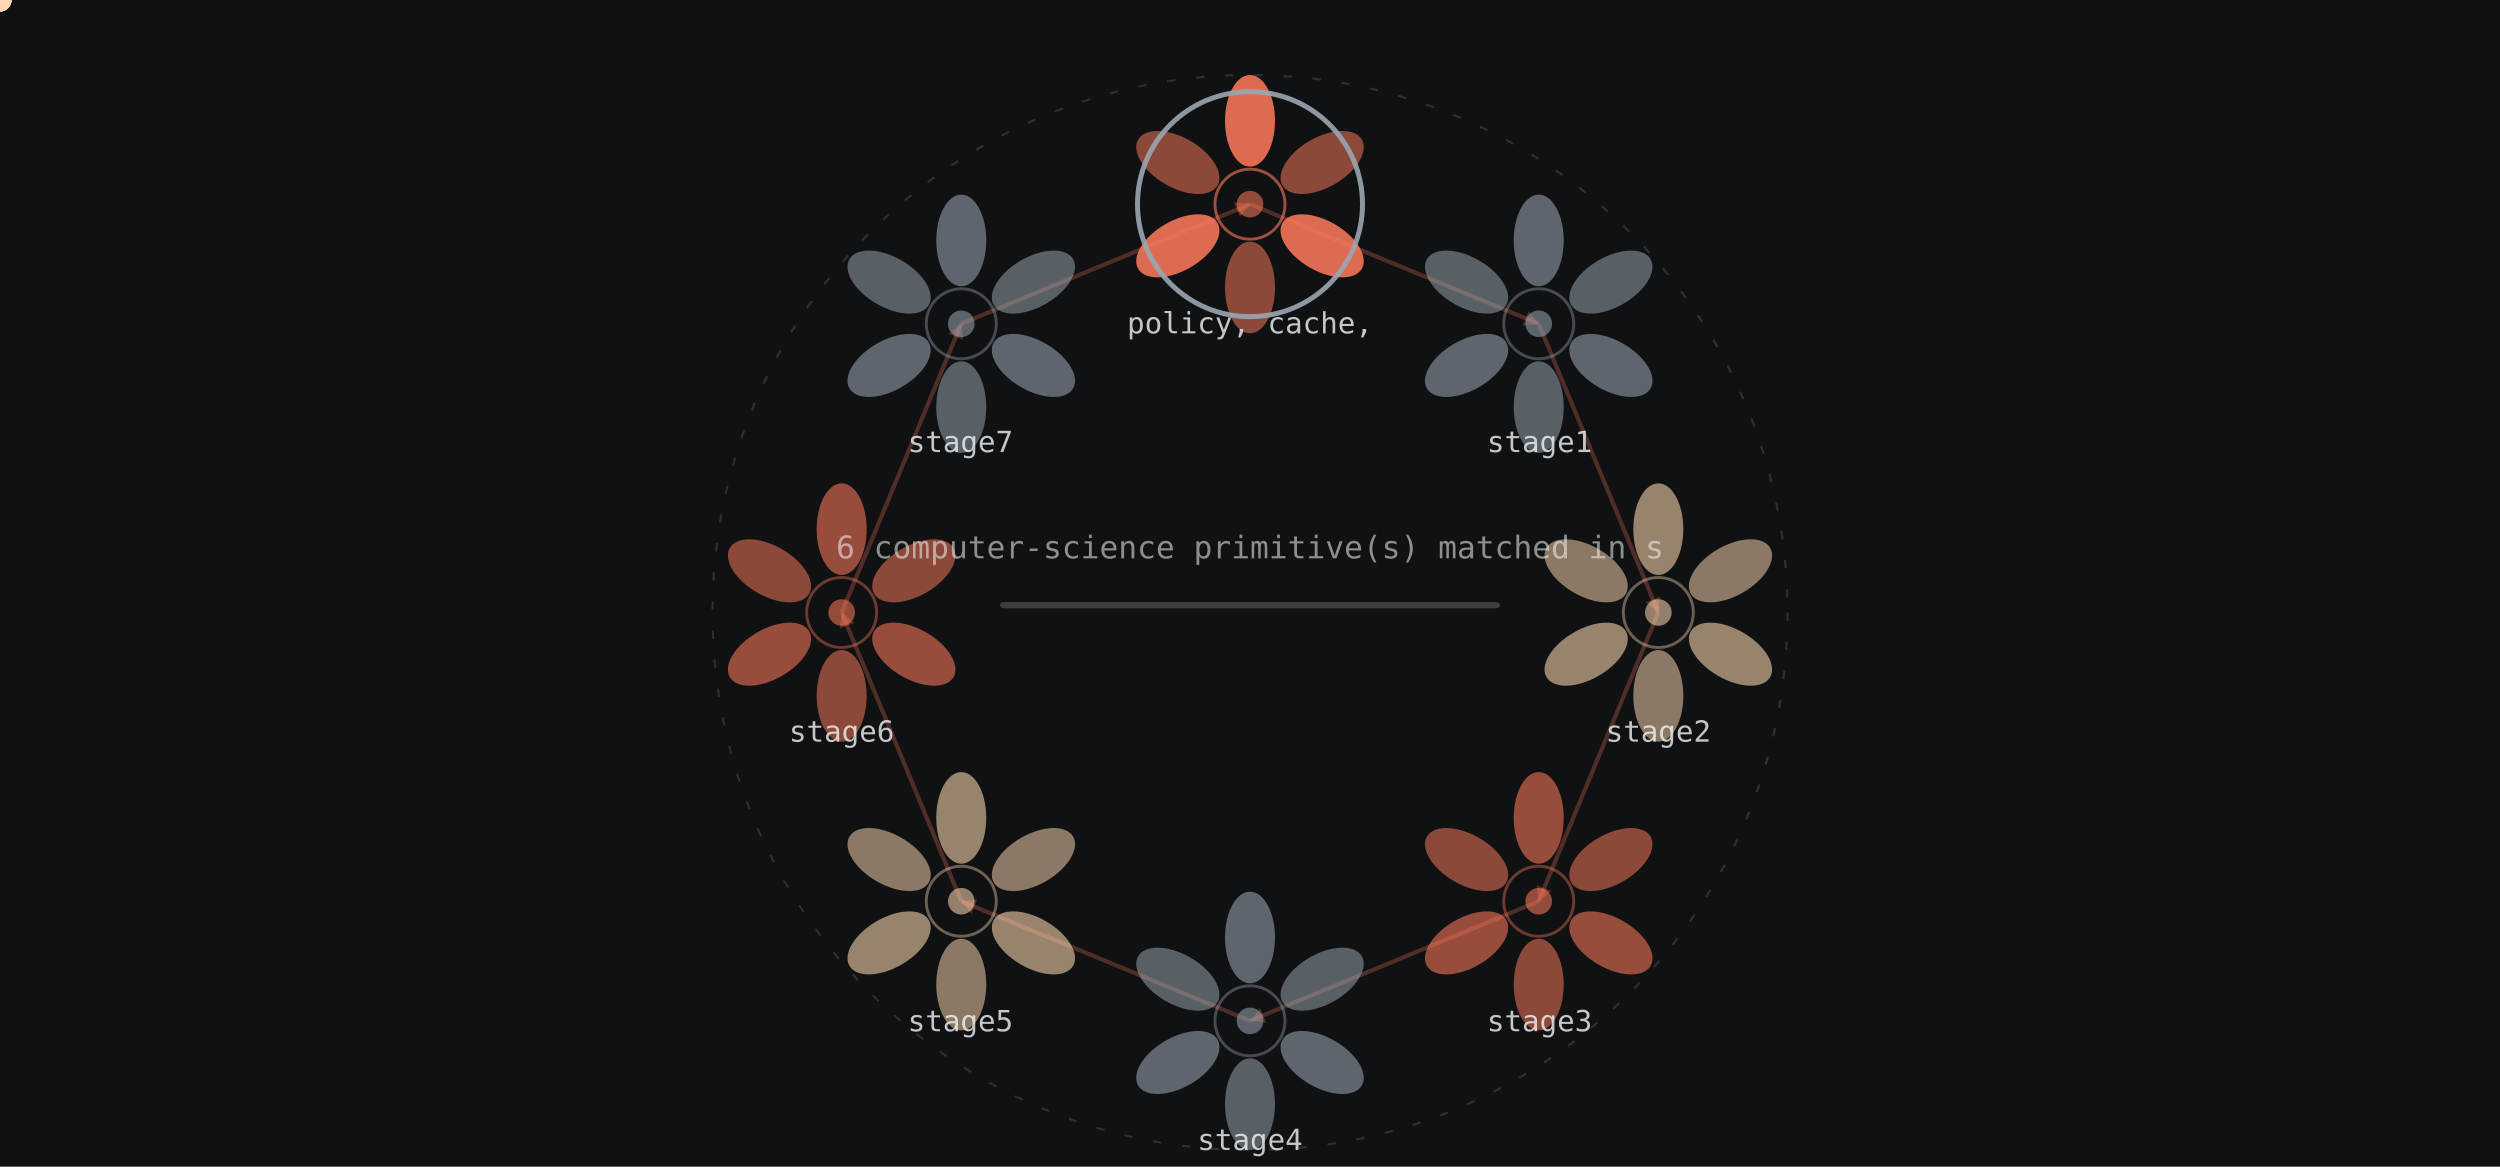
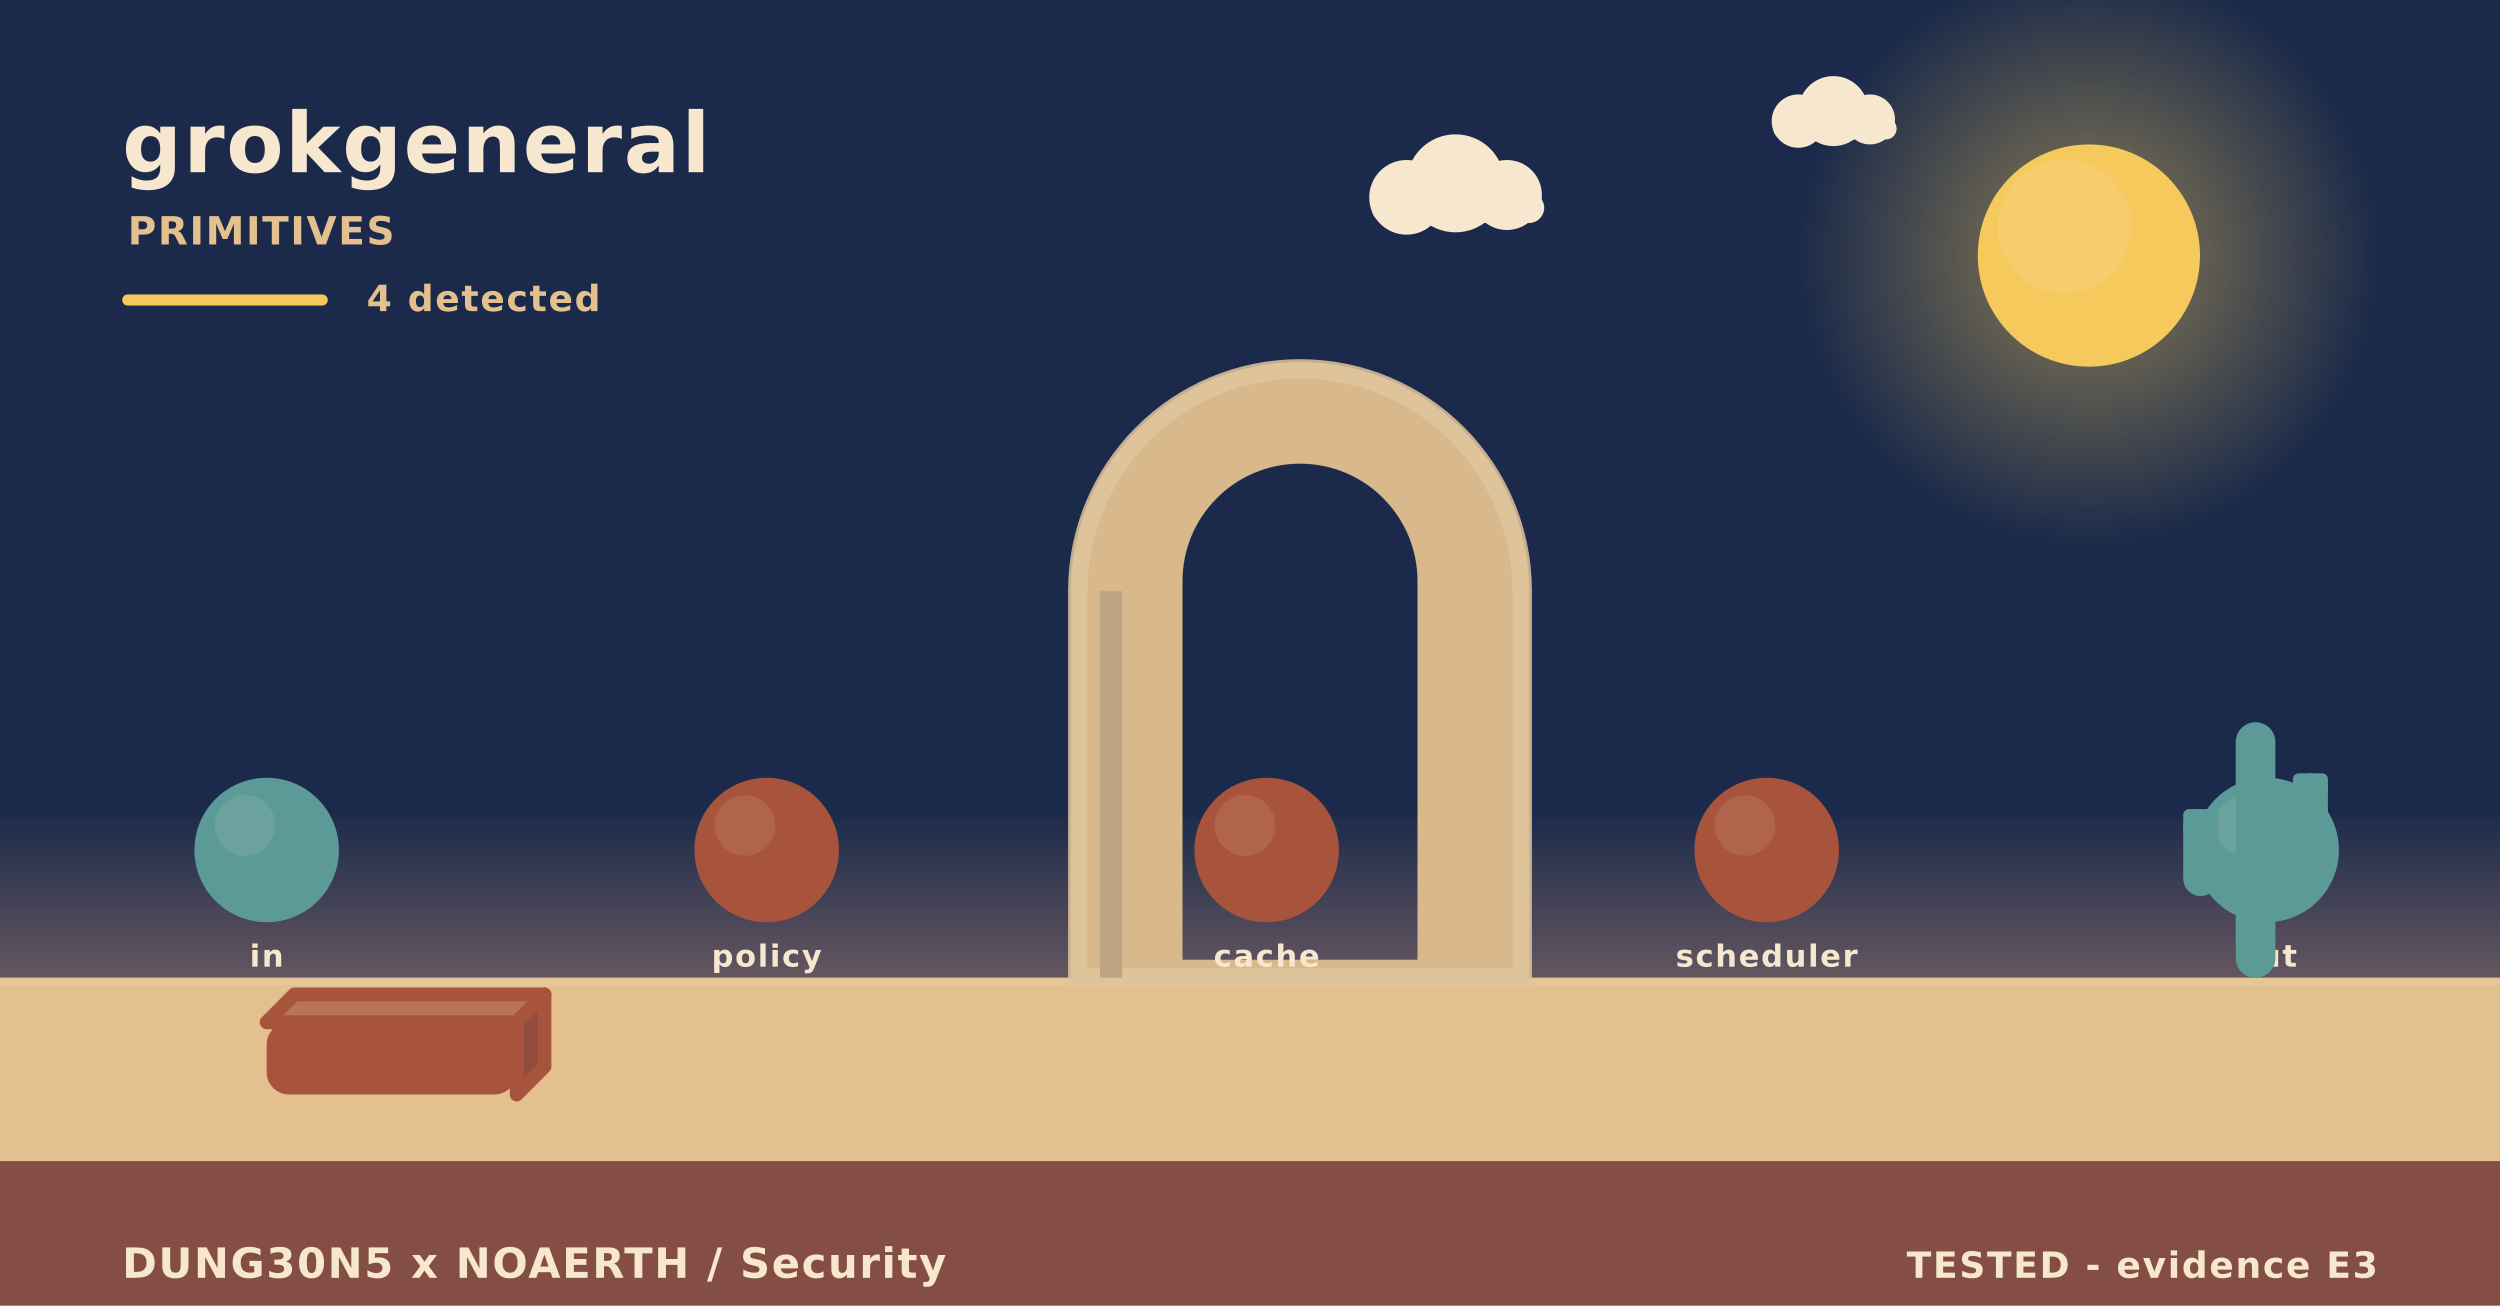
- <svg xmlns="http://www.w3.org/2000/svg" viewBox="0 0 1200 560" width="1200" height="560" role="img" aria-label="grokgeneral state machine">
-   <rect width="1200" height="560" fill="#0f1113" />
-   <defs>
-     <linearGradient id="gs" x1="0" y1="0" x2="1" y2="1">
-       <stop offset="0%" stop-color="#ff7a5c" />
-       <stop offset="100%" stop-color="#9aa5b1" />
-     </linearGradient>
-   </defs>
-   <circle cx="600.00" cy="294.00" r="258.00" fill="none" stroke="rgba(241,243,245,0.140)" stroke-width="1.00" opacity="1.00" stroke-dasharray="4 10" />
-   <line x1="600.00" y1="98.00" x2="738.59" y2="155.41" stroke="rgba(255,122,92,0.500)" stroke-width="2.00" opacity="0.55" />
-   <polygon points="738.59,155.41 733.76,149.29 730.86,156.32" fill="rgba(255,122,92,0.500)" opacity="0.55" />
-   <g opacity="0.9">
-     <circle cx="0.00" cy="0.00" r="5.50" fill="#ffd8b1" opacity="1.00" />
-     <animateTransform attributeName="transform" type="translate" values="600.00,98.00 738.59,155.41" dur="7.4s" begin="0.0s" repeatCount="indefinite" />
-     <animateTransform attributeName="transform" type="translate" values="738.59,155.41 600.00,98.00" dur="7.4s" begin="3.7s" repeatCount="indefinite" />
+ <svg xmlns="http://www.w3.org/2000/svg" width="900" height="470" viewBox="0 0 900 470" role="img" aria-label="grokgeneral - how it behaves">
+   <linearGradient id="skys" x1="0" y1="0" x2="0" y2="1">
+     <stop offset="0" stop-color="#1b2a4a" />
+     <stop offset="0.62" stop-color="#1b2a4a" />
+     <stop offset="1" stop-color="#f3ad8a" />
+   </linearGradient>
+   <rect width="900" height="470" fill="url(#skys)" />
+   <radialGradient id="suns">
+     <stop offset="0.35" stop-color="#f5c95c" stop-opacity="0.34" />
+     <stop offset="1" stop-color="#f5c95c" stop-opacity="0" />
+   </radialGradient>
+   <circle cx="752" cy="92" r="104" fill="url(#suns)" />
+   <circle cx="752" cy="92" r="40" fill="#f5c95c" />
+   <circle cx="743.2" cy="81.6" r="24" fill="#f5d27e" opacity="0.5" />
+   <g>
+     <circle cx="524" cy="66" r="17.64" fill="#f6e7ce" />
+     <circle cx="506.36" cy="71.04" r="13.44" fill="#f6e7ce" />
+     <circle cx="542.48" cy="70.2" r="12.6" fill="#f6e7ce" />
+     <rect x="493.76" y="69.36" width="62.16" height="10.92" rx="5.46" fill="#f6e7ce" />
+     <animateTransform attributeName="transform" type="translate" values="0 0;24 0;0 0" dur="36s" begin="0s" repeatCount="indefinite" />
  </g>
-   <line x1="738.59" y1="155.41" x2="796.00" y2="294.00" stroke="rgba(255,122,92,0.500)" stroke-width="2.00" opacity="0.55" />
-   <polygon points="796.00,294.00 796.91,286.26 789.89,289.17" fill="rgba(255,122,92,0.500)" opacity="0.55" />
-   <g opacity="0.9">
-     <circle cx="0.00" cy="0.00" r="5.50" fill="#ffd8b1" opacity="1.00" />
-     <animateTransform attributeName="transform" type="translate" values="738.59,155.41 796.00,294.00" dur="7.4s" begin="0.925s" repeatCount="indefinite" />
-     <animateTransform attributeName="transform" type="translate" values="796.00,294.00 738.59,155.41" dur="7.4s" begin="4.625s" repeatCount="indefinite" />
+   <g>
+     <circle cx="660" cy="40" r="12.6" fill="#f6e7ce" />
+     <circle cx="647.4" cy="43.6" r="9.6" fill="#f6e7ce" />
+     <circle cx="673.2" cy="43" r="9" fill="#f6e7ce" />
+     <rect x="638.4" y="42.4" width="44.4" height="7.8" rx="3.9" fill="#f6e7ce" />
+     <animateTransform attributeName="transform" type="translate" values="0 0;-18 0;0 0" dur="46s" begin="3s" repeatCount="indefinite" />
  </g>
-   <line x1="796.00" y1="294.00" x2="738.59" y2="432.59" stroke="rgba(255,122,92,0.500)" stroke-width="2.00" opacity="0.55" />
-   <polygon points="738.59,432.59 744.71,427.76 737.68,424.86" fill="rgba(255,122,92,0.500)" opacity="0.55" />
-   <g opacity="0.9">
-     <circle cx="0.00" cy="0.00" r="5.50" fill="#ffd8b1" opacity="1.00" />
-     <animateTransform attributeName="transform" type="translate" values="796.00,294.00 738.59,432.59" dur="7.4s" begin="1.85s" repeatCount="indefinite" />
-     <animateTransform attributeName="transform" type="translate" values="738.59,432.59 796.00,294.00" dur="7.4s" begin="5.55s" repeatCount="indefinite" />
+   <rect x="0" y="352" width="900" height="118" fill="#e3c08d" />
+   <rect x="0" y="352" width="900" height="3" fill="#e6c596" />
+   <text x="44" y="62" font-family="Verdana,DejaVu Sans,sans-serif" font-size="30" font-weight="700" letter-spacing="0.6" fill="#f6e7ce" text-anchor="start">grokgeneral</text>
+   <text x="46" y="88" font-family="Verdana,DejaVu Sans,sans-serif" font-size="14" font-weight="700" letter-spacing="0.6" fill="#e3c08d" text-anchor="start">PRIMITIVES</text>
+   <rect x="44" y="106" width="74" height="4" rx="2" fill="#f5c95c" />
+   <text x="132" y="112" font-family="Verdana,DejaVu Sans,sans-serif" font-size="13" font-weight="700" letter-spacing="0.6" fill="#e3c08d" text-anchor="start">4 detected</text>
+   <path d="M388,352 L388,212.8 A80,80 0 0 1 548,212.8 L548,352 Z M423.2,348 L423.2,209.22 A44.8,44.8 0 0 1 512.8,209.22 L512.8,348 Z" fill="#d9b98c" fill-rule="evenodd" stroke="#d9b98c" stroke-width="5" stroke-linejoin="round" />
+   <path d="M388,352 L388,212.8 A80,80 0 0 1 548,212.8 L548,352 Z" fill="none" stroke="#e0c49c" stroke-width="7" stroke-linecap="round" opacity="0.85" />
+   <rect x="396" y="212.8" width="8" height="139.2" fill="#bea583" />
+   <circle cx="96" cy="306" r="26" fill="#5b9a97" />
+   <circle cx="88.2" cy="297.16" r="10.92" fill="#7aa9a2" opacity="0.55" />
+   <text x="96" y="348" font-family="Verdana,DejaVu Sans,sans-serif" font-size="11" font-weight="700" letter-spacing="0.6" fill="#f6e7ce" text-anchor="middle">in</text>
+   <g>
+     <circle cx="276" cy="306" r="26" fill="#a8543c" />
+     <circle cx="268.2" cy="297.16" r="10.92" fill="#b87159" opacity="0.55" />
+     <animate attributeName="opacity" values="0.8;1;0.8" dur="4.6s" begin="0s" repeatCount="indefinite" />
  </g>
-   <line x1="738.59" y1="432.59" x2="600.00" y2="490.00" stroke="rgba(255,122,92,0.500)" stroke-width="2.00" opacity="0.55" />
-   <polygon points="600.00,490.00 607.74,490.91 604.83,483.89" fill="rgba(255,122,92,0.500)" opacity="0.55" />
-   <g opacity="0.9">
-     <circle cx="0.00" cy="0.00" r="5.50" fill="#ffd8b1" opacity="1.00" />
-     <animateTransform attributeName="transform" type="translate" values="738.59,432.59 600.00,490.00" dur="7.4s" begin="2.775s" repeatCount="indefinite" />
-     <animateTransform attributeName="transform" type="translate" values="600.00,490.00 738.59,432.59" dur="7.4s" begin="6.475s" repeatCount="indefinite" />
+   <text x="276" y="348" font-family="Verdana,DejaVu Sans,sans-serif" font-size="11" font-weight="700" letter-spacing="0.6" fill="#f6e7ce" text-anchor="middle">policy</text>
+   <g>
+     <circle cx="456" cy="306" r="26" fill="#a8543c" />
+     <circle cx="448.2" cy="297.16" r="10.92" fill="#b87159" opacity="0.55" />
+     <animate attributeName="opacity" values="0.8;1;0.8" dur="5.2s" begin="0s" repeatCount="indefinite" />
  </g>
-   <line x1="600.00" y1="490.00" x2="461.41" y2="432.59" stroke="rgba(255,122,92,0.500)" stroke-width="2.00" opacity="0.55" />
-   <polygon points="461.41,432.59 466.24,438.71 469.14,431.68" fill="rgba(255,122,92,0.500)" opacity="0.55" />
-   <g opacity="0.9">
-     <circle cx="0.00" cy="0.00" r="5.50" fill="#ffd8b1" opacity="1.00" />
-     <animateTransform attributeName="transform" type="translate" values="600.00,490.00 461.41,432.59" dur="7.4s" begin="3.7s" repeatCount="indefinite" />
-     <animateTransform attributeName="transform" type="translate" values="461.41,432.59 600.00,490.00" dur="7.4s" begin="7.4s" repeatCount="indefinite" />
+   <text x="456" y="348" font-family="Verdana,DejaVu Sans,sans-serif" font-size="11" font-weight="700" letter-spacing="0.6" fill="#f6e7ce" text-anchor="middle">cache</text>
+   <g>
+     <circle cx="636" cy="306" r="26" fill="#a8543c" />
+     <circle cx="628.2" cy="297.16" r="10.92" fill="#b87159" opacity="0.55" />
+     <animate attributeName="opacity" values="0.8;1;0.8" dur="5.8s" begin="0s" repeatCount="indefinite" />
  </g>
-   <line x1="461.41" y1="432.59" x2="404.00" y2="294.00" stroke="rgba(255,122,92,0.500)" stroke-width="2.00" opacity="0.55" />
-   <polygon points="404.00,294.00 403.09,301.74 410.11,298.83" fill="rgba(255,122,92,0.500)" opacity="0.55" />
-   <g opacity="0.9">
-     <circle cx="0.00" cy="0.00" r="5.50" fill="#ffd8b1" opacity="1.00" />
-     <animateTransform attributeName="transform" type="translate" values="461.41,432.59 404.00,294.00" dur="7.4s" begin="4.625s" repeatCount="indefinite" />
-     <animateTransform attributeName="transform" type="translate" values="404.00,294.00 461.41,432.59" dur="7.4s" begin="8.325s" repeatCount="indefinite" />
-   </g>
-   <line x1="404.00" y1="294.00" x2="461.41" y2="155.41" stroke="rgba(255,122,92,0.500)" stroke-width="2.00" opacity="0.55" />
-   <polygon points="461.41,155.41 455.29,160.24 462.32,163.14" fill="rgba(255,122,92,0.500)" opacity="0.55" />
-   <g opacity="0.9">
-     <circle cx="0.00" cy="0.00" r="5.50" fill="#ffd8b1" opacity="1.00" />
-     <animateTransform attributeName="transform" type="translate" values="404.00,294.00 461.41,155.41" dur="7.4s" begin="5.55s" repeatCount="indefinite" />
-     <animateTransform attributeName="transform" type="translate" values="461.41,155.41 404.00,294.00" dur="7.4s" begin="9.25s" repeatCount="indefinite" />
-   </g>
-   <line x1="461.41" y1="155.41" x2="600.00" y2="98.00" stroke="rgba(255,122,92,0.500)" stroke-width="2.00" opacity="0.55" />
-   <polygon points="600.00,98.00 592.26,97.09 595.17,104.11" fill="rgba(255,122,92,0.500)" opacity="0.55" />
-   <g opacity="0.9">
-     <circle cx="0.00" cy="0.00" r="5.50" fill="#ffd8b1" opacity="1.00" />
-     <animateTransform attributeName="transform" type="translate" values="461.41,155.41 600.00,98.00" dur="7.4s" begin="6.475s" repeatCount="indefinite" />
-     <animateTransform attributeName="transform" type="translate" values="600.00,98.00 461.41,155.41" dur="7.4s" begin="10.175s" repeatCount="indefinite" />
-   </g>
-   <ellipse cx="600.00" cy="58.00" rx="12.00" ry="22.00" fill="rgba(255,122,92,0.900)" opacity="0.95" transform="rotate(0.0 600.00 58.00)" />
-   <ellipse cx="634.64" cy="78.00" rx="12.00" ry="22.00" fill="rgba(255,122,92,0.550)" opacity="0.95" transform="rotate(60.0 634.64 78.00)" />
-   <ellipse cx="634.64" cy="118.00" rx="12.00" ry="22.00" fill="rgba(255,122,92,0.900)" opacity="0.95" transform="rotate(120.0 634.64 118.00)" />
-   <ellipse cx="600.00" cy="138.00" rx="12.00" ry="22.00" fill="rgba(255,122,92,0.550)" opacity="0.95" transform="rotate(180.0 600.00 138.00)" />
-   <ellipse cx="565.36" cy="118.00" rx="12.00" ry="22.00" fill="rgba(255,122,92,0.900)" opacity="0.95" transform="rotate(240.0 565.36 118.00)" />
-   <ellipse cx="565.36" cy="78.00" rx="12.00" ry="22.00" fill="rgba(255,122,92,0.550)" opacity="0.95" transform="rotate(300.0 565.36 78.00)" />
-   <circle cx="600.00" cy="98.00" r="16.80" fill="none" stroke="rgba(255,122,92,0.900)" stroke-width="1.40" opacity="0.66" />
-   <circle cx="600.00" cy="98.00" r="6.40" fill="rgba(255,122,92,0.550)" opacity="1.00" />
-   <text x="600" y="160" font-family="ui-monospace,Menlo,monospace" font-size="14" fill="rgba(241,243,245,0.800)" text-anchor="middle">policy, cache,</text>
-   <g>
-     <circle cx="600.00" cy="98.00" r="54.00" fill="none" stroke="#9aa5b1" stroke-width="2.40" opacity="0.90" />
-     <animate attributeName="opacity" values="0.25;1.0;0.25" dur="14.8s" begin="0.0s" repeatCount="indefinite" />
-   </g>
-   <ellipse cx="738.59" cy="115.41" rx="12.00" ry="22.00" fill="rgba(154,165,177,0.600)" opacity="0.95" transform="rotate(0.0 738.59 115.41)" />
-   <ellipse cx="773.23" cy="135.41" rx="12.00" ry="22.00" fill="rgba(154,165,177,0.550)" opacity="0.95" transform="rotate(60.0 773.23 135.41)" />
-   <ellipse cx="773.23" cy="175.41" rx="12.00" ry="22.00" fill="rgba(154,165,177,0.600)" opacity="0.95" transform="rotate(120.0 773.23 175.41)" />
-   <ellipse cx="738.59" cy="195.41" rx="12.00" ry="22.00" fill="rgba(154,165,177,0.550)" opacity="0.95" transform="rotate(180.0 738.59 195.41)" />
-   <ellipse cx="703.95" cy="175.41" rx="12.00" ry="22.00" fill="rgba(154,165,177,0.600)" opacity="0.95" transform="rotate(240.0 703.95 175.41)" />
-   <ellipse cx="703.95" cy="135.41" rx="12.00" ry="22.00" fill="rgba(154,165,177,0.550)" opacity="0.95" transform="rotate(300.0 703.95 135.41)" />
-   <circle cx="738.59" cy="155.41" r="16.80" fill="none" stroke="rgba(154,165,177,0.600)" stroke-width="1.40" opacity="0.66" />
-   <circle cx="738.59" cy="155.41" r="6.40" fill="rgba(154,165,177,0.550)" opacity="1.00" />
-   <text x="739" y="217" font-family="ui-monospace,Menlo,monospace" font-size="14" fill="rgba(241,243,245,0.800)" text-anchor="middle">stage1</text>
-   <ellipse cx="796.00" cy="254.00" rx="12.00" ry="22.00" fill="rgba(255,216,177,0.600)" opacity="0.95" transform="rotate(0.0 796.00 254.00)" />
-   <ellipse cx="830.64" cy="274.00" rx="12.00" ry="22.00" fill="rgba(255,216,177,0.550)" opacity="0.95" transform="rotate(60.0 830.64 274.00)" />
-   <ellipse cx="830.64" cy="314.00" rx="12.00" ry="22.00" fill="rgba(255,216,177,0.600)" opacity="0.95" transform="rotate(120.0 830.64 314.00)" />
-   <ellipse cx="796.00" cy="334.00" rx="12.00" ry="22.00" fill="rgba(255,216,177,0.550)" opacity="0.95" transform="rotate(180.0 796.00 334.00)" />
-   <ellipse cx="761.36" cy="314.00" rx="12.00" ry="22.00" fill="rgba(255,216,177,0.600)" opacity="0.95" transform="rotate(240.0 761.36 314.00)" />
-   <ellipse cx="761.36" cy="274.00" rx="12.00" ry="22.00" fill="rgba(255,216,177,0.550)" opacity="0.95" transform="rotate(300.0 761.36 274.00)" />
-   <circle cx="796.00" cy="294.00" r="16.80" fill="none" stroke="rgba(255,216,177,0.600)" stroke-width="1.40" opacity="0.66" />
-   <circle cx="796.00" cy="294.00" r="6.40" fill="rgba(255,216,177,0.550)" opacity="1.00" />
-   <text x="796" y="356" font-family="ui-monospace,Menlo,monospace" font-size="14" fill="rgba(241,243,245,0.800)" text-anchor="middle">stage2</text>
-   <ellipse cx="738.59" cy="392.59" rx="12.00" ry="22.00" fill="rgba(255,122,92,0.600)" opacity="0.95" transform="rotate(0.0 738.59 392.59)" />
-   <ellipse cx="773.23" cy="412.59" rx="12.00" ry="22.00" fill="rgba(255,122,92,0.550)" opacity="0.95" transform="rotate(60.0 773.23 412.59)" />
-   <ellipse cx="773.23" cy="452.59" rx="12.00" ry="22.00" fill="rgba(255,122,92,0.600)" opacity="0.95" transform="rotate(120.0 773.23 452.59)" />
-   <ellipse cx="738.59" cy="472.59" rx="12.00" ry="22.00" fill="rgba(255,122,92,0.550)" opacity="0.95" transform="rotate(180.0 738.59 472.59)" />
-   <ellipse cx="703.95" cy="452.59" rx="12.00" ry="22.00" fill="rgba(255,122,92,0.600)" opacity="0.95" transform="rotate(240.0 703.95 452.59)" />
-   <ellipse cx="703.95" cy="412.59" rx="12.00" ry="22.00" fill="rgba(255,122,92,0.550)" opacity="0.95" transform="rotate(300.0 703.95 412.59)" />
-   <circle cx="738.59" cy="432.59" r="16.80" fill="none" stroke="rgba(255,122,92,0.600)" stroke-width="1.40" opacity="0.66" />
-   <circle cx="738.59" cy="432.59" r="6.40" fill="rgba(255,122,92,0.550)" opacity="1.00" />
-   <text x="739" y="495" font-family="ui-monospace,Menlo,monospace" font-size="14" fill="rgba(241,243,245,0.800)" text-anchor="middle">stage3</text>
-   <ellipse cx="600.00" cy="450.00" rx="12.00" ry="22.00" fill="rgba(154,165,177,0.600)" opacity="0.95" transform="rotate(0.0 600.00 450.00)" />
-   <ellipse cx="634.64" cy="470.00" rx="12.00" ry="22.00" fill="rgba(154,165,177,0.550)" opacity="0.95" transform="rotate(60.0 634.64 470.00)" />
-   <ellipse cx="634.64" cy="510.00" rx="12.00" ry="22.00" fill="rgba(154,165,177,0.600)" opacity="0.95" transform="rotate(120.0 634.64 510.00)" />
-   <ellipse cx="600.00" cy="530.00" rx="12.00" ry="22.00" fill="rgba(154,165,177,0.550)" opacity="0.95" transform="rotate(180.0 600.00 530.00)" />
-   <ellipse cx="565.36" cy="510.00" rx="12.00" ry="22.00" fill="rgba(154,165,177,0.600)" opacity="0.95" transform="rotate(240.0 565.36 510.00)" />
-   <ellipse cx="565.36" cy="470.00" rx="12.00" ry="22.00" fill="rgba(154,165,177,0.550)" opacity="0.95" transform="rotate(300.0 565.36 470.00)" />
-   <circle cx="600.00" cy="490.00" r="16.80" fill="none" stroke="rgba(154,165,177,0.600)" stroke-width="1.40" opacity="0.66" />
-   <circle cx="600.00" cy="490.00" r="6.40" fill="rgba(154,165,177,0.550)" opacity="1.00" />
-   <text x="600" y="552" font-family="ui-monospace,Menlo,monospace" font-size="14" fill="rgba(241,243,245,0.800)" text-anchor="middle">stage4</text>
-   <ellipse cx="461.41" cy="392.59" rx="12.00" ry="22.00" fill="rgba(255,216,177,0.600)" opacity="0.95" transform="rotate(0.0 461.41 392.59)" />
-   <ellipse cx="496.05" cy="412.59" rx="12.00" ry="22.00" fill="rgba(255,216,177,0.550)" opacity="0.95" transform="rotate(60.0 496.05 412.59)" />
-   <ellipse cx="496.05" cy="452.59" rx="12.00" ry="22.00" fill="rgba(255,216,177,0.600)" opacity="0.95" transform="rotate(120.0 496.05 452.59)" />
-   <ellipse cx="461.41" cy="472.59" rx="12.00" ry="22.00" fill="rgba(255,216,177,0.550)" opacity="0.95" transform="rotate(180.0 461.41 472.59)" />
-   <ellipse cx="426.77" cy="452.59" rx="12.00" ry="22.00" fill="rgba(255,216,177,0.600)" opacity="0.95" transform="rotate(240.0 426.77 452.59)" />
-   <ellipse cx="426.77" cy="412.59" rx="12.00" ry="22.00" fill="rgba(255,216,177,0.550)" opacity="0.95" transform="rotate(300.0 426.77 412.59)" />
-   <circle cx="461.41" cy="432.59" r="16.80" fill="none" stroke="rgba(255,216,177,0.600)" stroke-width="1.40" opacity="0.66" />
-   <circle cx="461.41" cy="432.59" r="6.40" fill="rgba(255,216,177,0.550)" opacity="1.00" />
-   <text x="461" y="495" font-family="ui-monospace,Menlo,monospace" font-size="14" fill="rgba(241,243,245,0.800)" text-anchor="middle">stage5</text>
-   <ellipse cx="404.00" cy="254.00" rx="12.00" ry="22.00" fill="rgba(255,122,92,0.600)" opacity="0.95" transform="rotate(0.0 404.00 254.00)" />
-   <ellipse cx="438.64" cy="274.00" rx="12.00" ry="22.00" fill="rgba(255,122,92,0.550)" opacity="0.95" transform="rotate(60.0 438.64 274.00)" />
-   <ellipse cx="438.64" cy="314.00" rx="12.00" ry="22.00" fill="rgba(255,122,92,0.600)" opacity="0.95" transform="rotate(120.0 438.64 314.00)" />
-   <ellipse cx="404.00" cy="334.00" rx="12.00" ry="22.00" fill="rgba(255,122,92,0.550)" opacity="0.95" transform="rotate(180.0 404.00 334.00)" />
-   <ellipse cx="369.36" cy="314.00" rx="12.00" ry="22.00" fill="rgba(255,122,92,0.600)" opacity="0.95" transform="rotate(240.0 369.36 314.00)" />
-   <ellipse cx="369.36" cy="274.00" rx="12.00" ry="22.00" fill="rgba(255,122,92,0.550)" opacity="0.95" transform="rotate(300.0 369.36 274.00)" />
-   <circle cx="404.00" cy="294.00" r="16.80" fill="none" stroke="rgba(255,122,92,0.600)" stroke-width="1.40" opacity="0.66" />
-   <circle cx="404.00" cy="294.00" r="6.40" fill="rgba(255,122,92,0.550)" opacity="1.00" />
-   <text x="404" y="356" font-family="ui-monospace,Menlo,monospace" font-size="14" fill="rgba(241,243,245,0.800)" text-anchor="middle">stage6</text>
-   <ellipse cx="461.41" cy="115.41" rx="12.00" ry="22.00" fill="rgba(154,165,177,0.600)" opacity="0.95" transform="rotate(0.0 461.41 115.41)" />
-   <ellipse cx="496.05" cy="135.41" rx="12.00" ry="22.00" fill="rgba(154,165,177,0.550)" opacity="0.95" transform="rotate(60.0 496.05 135.41)" />
-   <ellipse cx="496.05" cy="175.41" rx="12.00" ry="22.00" fill="rgba(154,165,177,0.600)" opacity="0.95" transform="rotate(120.0 496.05 175.41)" />
-   <ellipse cx="461.41" cy="195.41" rx="12.00" ry="22.00" fill="rgba(154,165,177,0.550)" opacity="0.95" transform="rotate(180.0 461.41 195.41)" />
-   <ellipse cx="426.77" cy="175.41" rx="12.00" ry="22.00" fill="rgba(154,165,177,0.600)" opacity="0.95" transform="rotate(240.0 426.77 175.41)" />
-   <ellipse cx="426.77" cy="135.41" rx="12.00" ry="22.00" fill="rgba(154,165,177,0.550)" opacity="0.95" transform="rotate(300.0 426.77 135.41)" />
-   <circle cx="461.41" cy="155.41" r="16.80" fill="none" stroke="rgba(154,165,177,0.600)" stroke-width="1.40" opacity="0.66" />
-   <circle cx="461.41" cy="155.41" r="6.40" fill="rgba(154,165,177,0.550)" opacity="1.00" />
-   <text x="461" y="217" font-family="ui-monospace,Menlo,monospace" font-size="14" fill="rgba(241,243,245,0.800)" text-anchor="middle">stage7</text>
-   <rect x="480.00" y="289.00" width="240.00" height="3.00" rx="2.00" fill="rgba(241,243,245,0.200)" opacity="1.00" />
-   <text x="600" y="268" font-family="ui-monospace,Menlo,monospace" font-size="15" fill="rgba(241,243,245,0.550)" text-anchor="middle">6 computer-science primitive(s) matched in s</text>
+   <text x="636" y="348" font-family="Verdana,DejaVu Sans,sans-serif" font-size="11" font-weight="700" letter-spacing="0.6" fill="#f6e7ce" text-anchor="middle">scheduler</text>
+   <circle cx="816" cy="306" r="26" fill="#5b9a97" />
+   <circle cx="808.2" cy="297.16" r="10.92" fill="#7aa9a2" opacity="0.55" />
+   <text x="816" y="348" font-family="Verdana,DejaVu Sans,sans-serif" font-size="11" font-weight="700" letter-spacing="0.6" fill="#f6e7ce" text-anchor="middle">out</text>
+   <path d="M96,368 L186,368 L196,358 L106,358 Z" fill="#b9745c" stroke="#a8543c" stroke-width="5" stroke-linejoin="round" />
+   <path d="M186,368 L196,358 L196,384 L186,394 Z" fill="#904d3e" stroke="#a8543c" stroke-width="5" stroke-linejoin="round" />
+   <rect x="96" y="368" width="90" height="26" rx="8" fill="#a8543c" />
+   <rect x="804.86" y="260" width="14.28" height="92" rx="7.14" fill="#5b9a97" />
+   <rect x="785.96" y="291.28" width="12.6" height="31.28" rx="6.3" fill="#5b9a97" />
+   <rect x="785.96" y="291.28" width="12.6" height="9.2" rx="2.1" fill="#5b9a97" />
+   <rect x="825.44" y="278.4" width="12.6" height="31.28" rx="6.3" fill="#5b9a97" />
+   <rect x="825.44" y="278.4" width="12.6" height="9.2" rx="2.1" fill="#5b9a97" />
+   <rect x="0" y="418" width="900" height="52" rx="0" fill="#7e4740" opacity="0.94" />
+   <text x="44" y="460" font-family="Verdana,DejaVu Sans,sans-serif" font-size="15" font-weight="700" letter-spacing="0.6" fill="#f6e7ce" text-anchor="start">DUNG30N5 x NOAERTH  /  Security</text>
+   <text x="856" y="460" font-family="Verdana,DejaVu Sans,sans-serif" font-size="13" font-weight="700" letter-spacing="0.6" fill="#f6e7ce" text-anchor="end">TESTED  -  evidence E3</text>
</svg>
